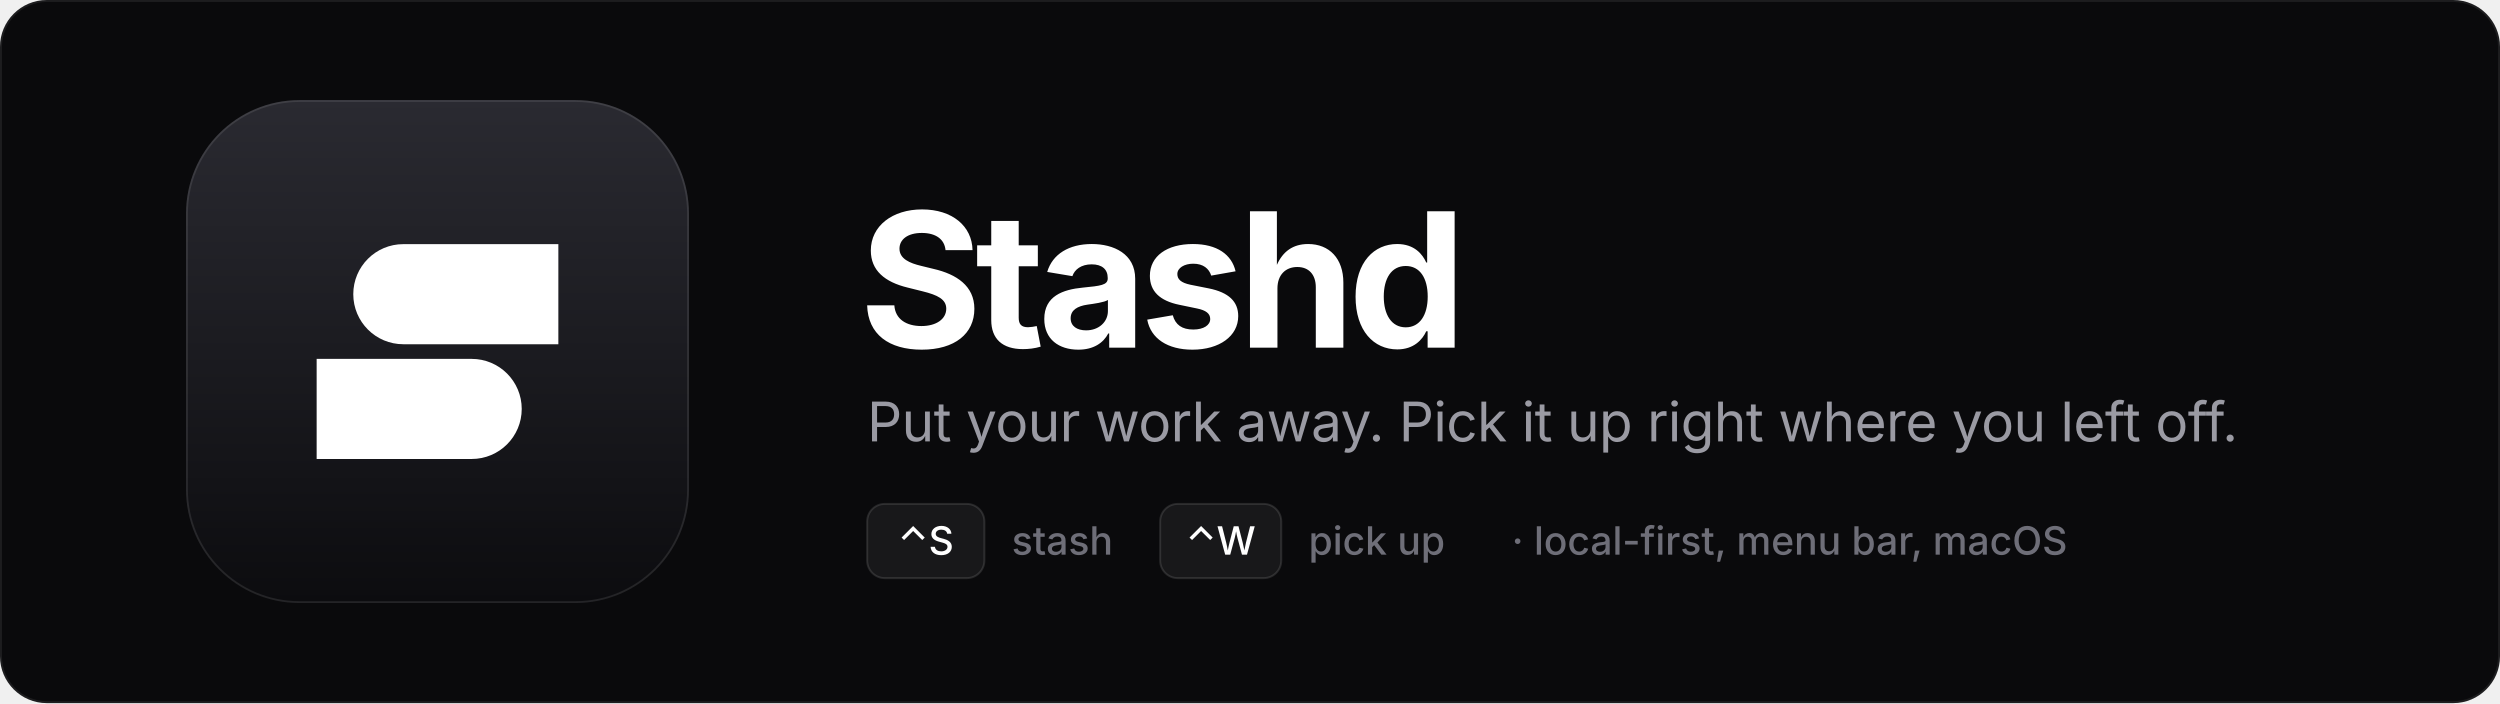
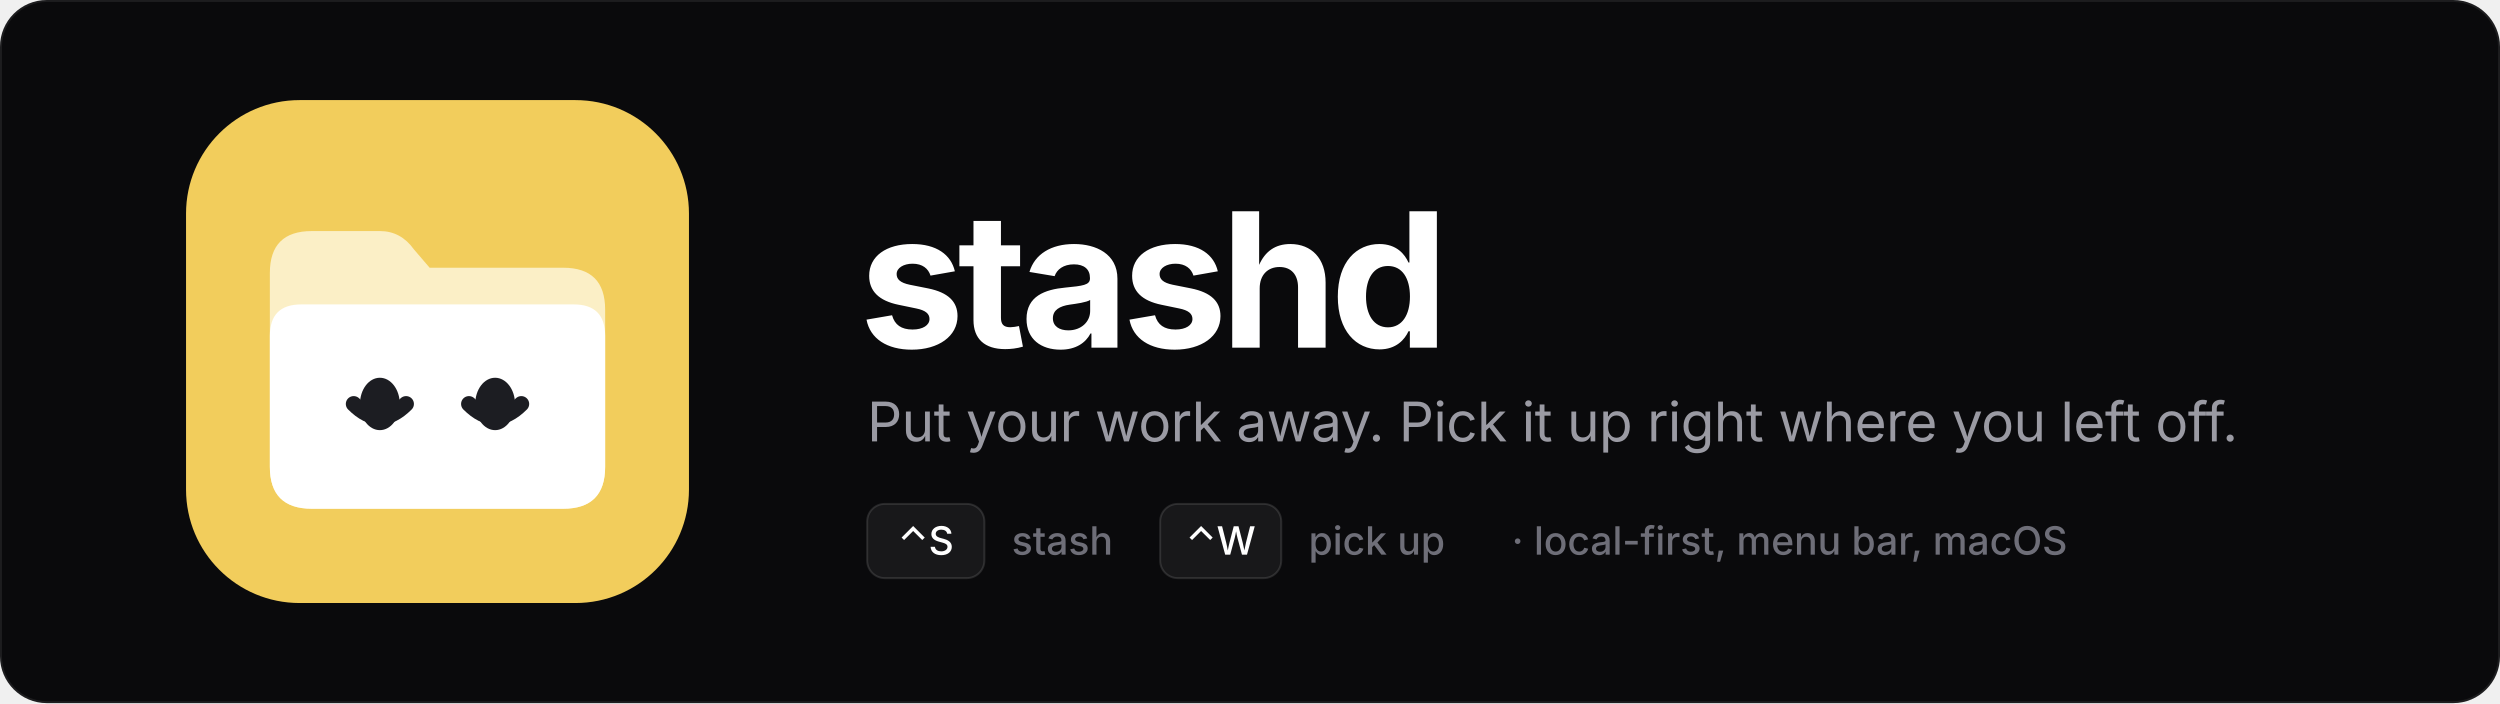
<svg xmlns="http://www.w3.org/2000/svg" viewBox="0 0 1280 360" width="1280" height="360" role="img" aria-label="Stashd: put your work away, pick it up where you left off">
  <style>
-     .top { animation: top 6s cubic-bezier(.2,.8,.2,1) infinite; }
-     .bot { animation: bot 6s cubic-bezier(.2,.8,.2,1) infinite; }
-     @keyframes top {
-       0%   { transform: translateX(260px); opacity: 0; }
-       14%  { transform: translateX(0); opacity: 1; }
-       84%  { transform: translateX(0); opacity: 1; }
-       96%, 100% { transform: translateX(260px); opacity: 0; }
+     .open { animation: open 7s ease-in-out infinite; transform-box: fill-box; transform-origin: 50% 70%; }
+     .shut { animation: shut 7s ease-in-out infinite; }
+     @keyframes open {
+       0%, 46% { opacity: 0; transform: scaleY(.06); }
+       52% { opacity: 1; transform: scaleY(1); }
+       66% { transform: scaleY(1); } 68% { transform: scaleY(.08); } 70% { transform: scaleY(1); }
+       86% { opacity: 1; transform: scaleY(1); }
+       91%, 100% { opacity: 0; transform: scaleY(.06); }
    }
-     @keyframes bot {
-       0%, 6% { transform: translateX(-260px); opacity: 0; }
-       20%  { transform: translateX(0); opacity: 1; }
-       80%  { transform: translateX(0); opacity: 1; }
-       92%, 100% { transform: translateX(-260px); opacity: 0; }
-     }
-     @media (prefers-reduced-motion: reduce) { .top, .bot { animation: none; } }
+     @keyframes shut { 0%, 46% { opacity: 1; } 49%, 89% { opacity: 0; } 93%, 100% { opacity: 1; } }
+     @media (prefers-reduced-motion: reduce) { .open, .shut { animation: none; } .open { opacity: 0; } }
    .title { font: 650 96px -apple-system, BlinkMacSystemFont, "SF Pro Display", "Inter", "Segoe UI", sans-serif; letter-spacing: -3.5px; }
    .tag { font: 400 28px -apple-system, BlinkMacSystemFont, "SF Pro Text", "Inter", "Segoe UI", sans-serif; letter-spacing: -.2px; }
    .key { font: 500 20px -apple-system, BlinkMacSystemFont, "SF Pro Text", "Inter", "Segoe UI", sans-serif; }
  </style>
-   <defs>
-     <linearGradient id="tile" x1="0" y1="0" x2="0" y2="1">
-       <stop offset="0" stop-color="#2A2A31" />
-       <stop offset="1" stop-color="#0C0C0F" />
-     </linearGradient>
-     <clipPath id="sq">
-       <rect x="100" y="100" width="824" height="824" rx="186" />
-     </clipPath>
-   </defs>
  <rect width="1280" height="360" rx="24" fill="#0A0A0C" />
  <rect x=".5" y=".5" width="1279" height="359" rx="23.5" fill="none" stroke="#FFFFFF" stroke-opacity=".08" />
  <g transform="translate(64 20) scale(0.3125)">
-     <rect x="100" y="100" width="824" height="824" rx="186" fill="url(#tile)" />
-     <rect x="101.5" y="101.5" width="821" height="821" rx="184.5" fill="none" stroke="#FFFFFF" stroke-opacity=".10" stroke-width="3" />
-     <g clip-path="url(#sq)">
-       <path class="top" d="M456 336H710V500H456a82 82 0 0 1 0-164z" fill="#FFFFFF" />
-       <path class="bot" d="M314 524H568a82 82 0 0 1 0 164H314z" fill="#FFFFFF" />
+     <rect x="100" y="100" width="824" height="824" rx="186" fill="#F2CD5C" />
+     <g transform="translate(100 100) scale(8.5833)">
+       <path d="M16 33 Q16 25 24 25 H37 Q41 25 43.5 28.5 L46.5 32 H72 Q80 32 80 40 V70 Q80 78 72 78 H24 Q16 78 16 70 Z" fill="#FBEFC6" />
+       <path d="M16 45 Q16 39 22 39 H74 Q80 39 80 45 V70 Q80 78 72 78 H24 Q16 78 16 70 Z" fill="#FFFFFF" />
+       <g class="shut" fill="none" stroke="#1C1D22" stroke-width="3" stroke-linecap="round">
+         <path d="M32 58 Q37 63 42 58" />
+         <path d="M54 58 Q59 63 64 58" />
+       </g>
+       <ellipse class="open" cx="37" cy="58" rx="3.8" ry="5" fill="#1C1D22" />
+       <ellipse class="open" cx="59" cy="58" rx="3.8" ry="5" fill="#1C1D22" />
    </g>
  </g>
-   <text class="title" x="440" y="178" fill="#FFFFFF">Stashd</text>
+   <text class="title" x="440" y="178" fill="#FFFFFF">stashd</text>
  <text class="tag" x="444" y="226" fill="#9A9AA3">Put your work away. Pick it up right where you left off.</text>
  <g transform="translate(444 258)" class="key">
    <rect width="60" height="38" rx="9" fill="#FFFFFF" fill-opacity=".06" stroke="#FFFFFF" stroke-opacity=".12" />
    <text x="30" y="26" text-anchor="middle" fill="#FFFFFF">⌃S</text>
    <text x="74" y="26" fill="#6E6E78">stash</text>
    <rect x="150" width="62" height="38" rx="9" fill="#FFFFFF" fill-opacity=".06" stroke="#FFFFFF" stroke-opacity=".12" />
    <text x="181" y="26" text-anchor="middle" fill="#FFFFFF">⌃W</text>
    <text x="226" y="26" fill="#6E6E78">pick up</text>
    <text x="330" y="26" fill="#6E6E78">·  local-first, menu bar, macOS</text>
  </g>
</svg>
